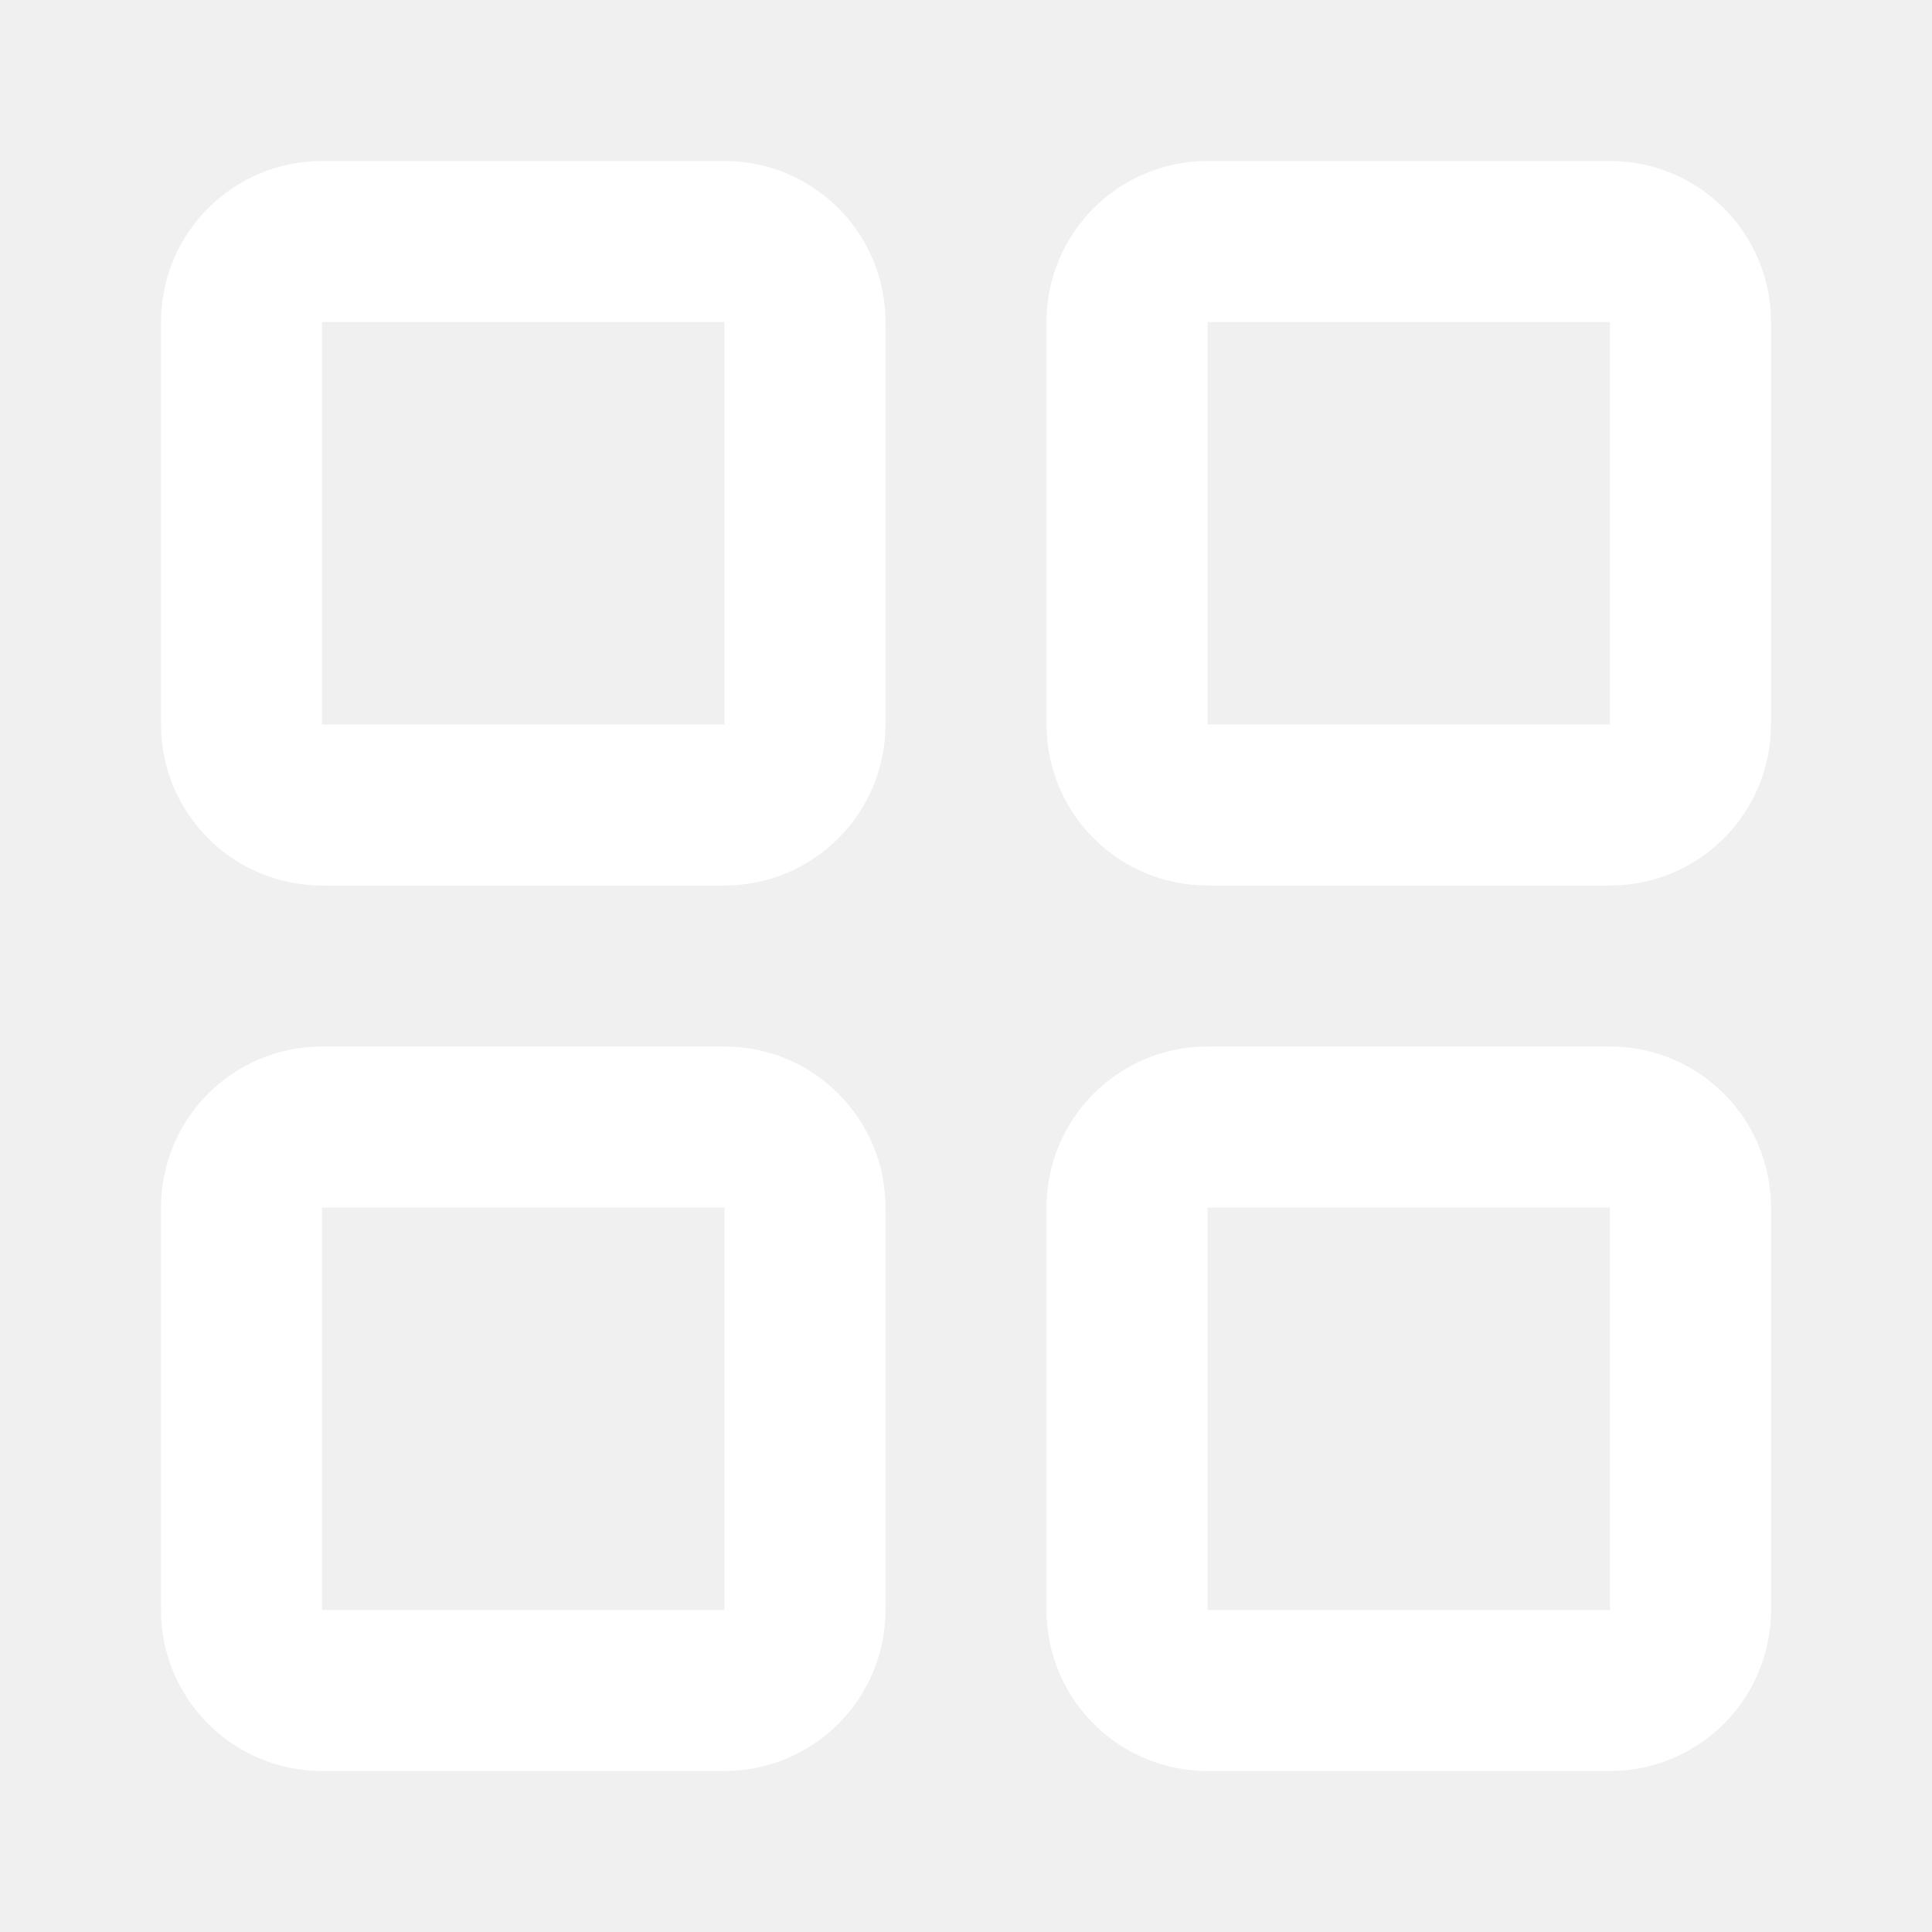
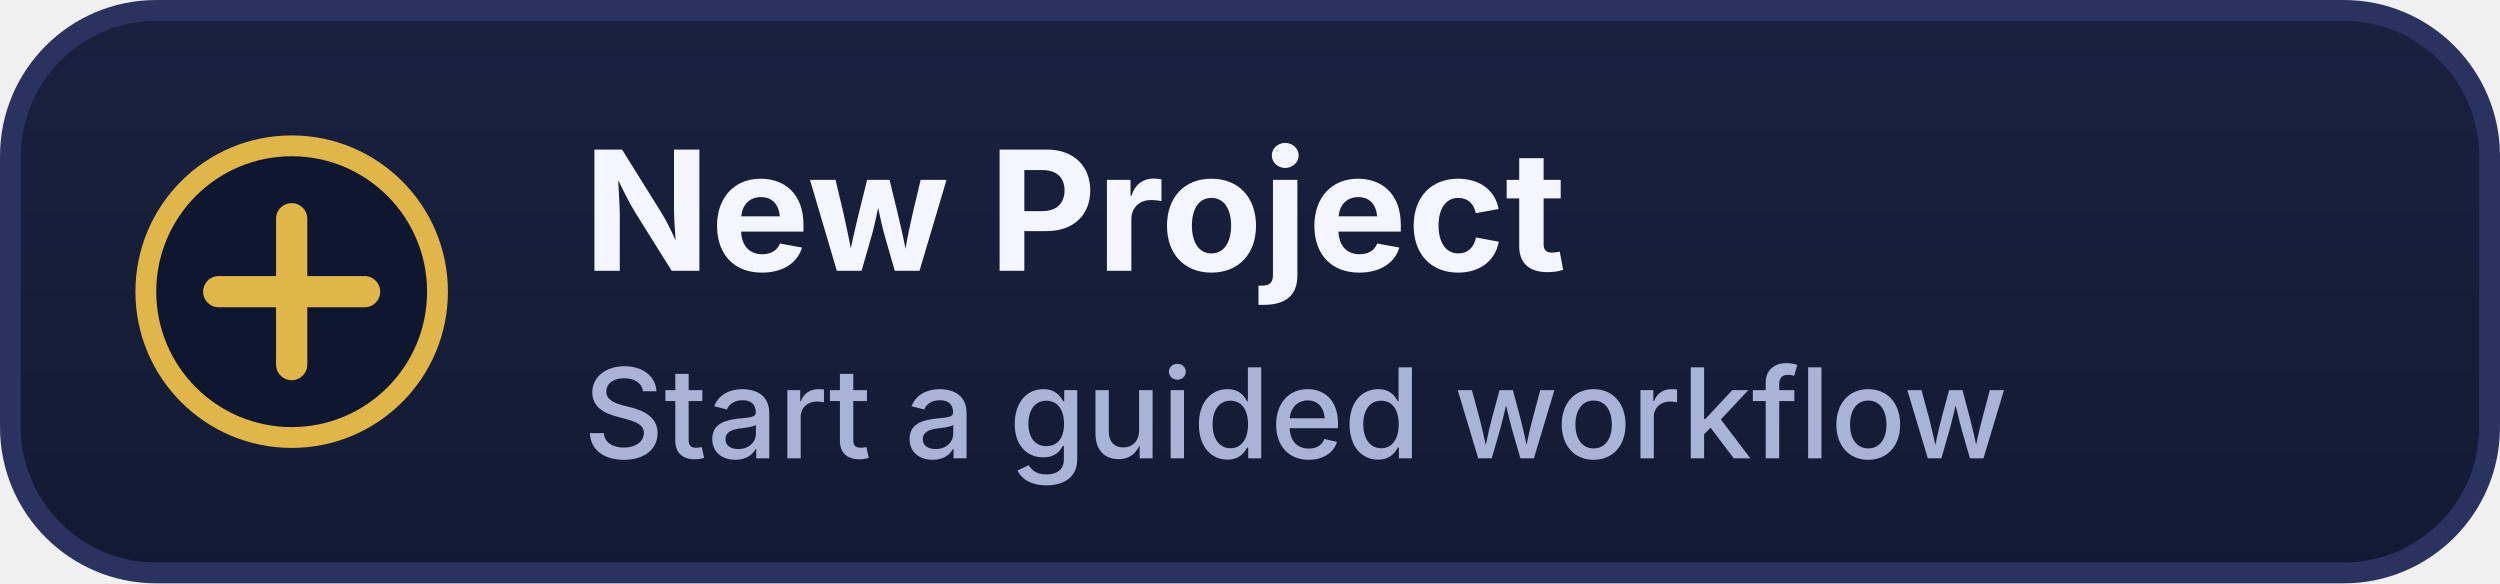
- <svg xmlns="http://www.w3.org/2000/svg" viewBox="0 0 24 24" fill="none" stroke="#ffffff" stroke-width="2" stroke-linecap="round" stroke-linejoin="round">
-   <rect x="3" y="3" width="7" height="7" rx="1" />
-   <rect x="14" y="3" width="7" height="7" rx="1" />
-   <rect x="3" y="14" width="7" height="7" rx="1" />
-   <rect x="14" y="14" width="7" height="7" rx="1" />
+ <svg xmlns="http://www.w3.org/2000/svg" width="240" height="56" viewBox="0 0 240 56">
+   <defs>
+     <linearGradient id="bg" x1="0" y1="0" x2="0" y2="1">
+       <stop offset="0" stop-color="#1A2140" />
+       <stop offset="1" stop-color="#121A33" />
+     </linearGradient>
+   </defs>
+   <rect x="1" y="1" width="238" height="54" rx="14" fill="url(#bg)" stroke="#2A335F" stroke-width="2" />
+   <circle cx="28" cy="28" r="14" fill="#0E1630" stroke="#E0B54A" stroke-width="2" />
+   <path d="M28 21v14M21 28h14" stroke="#E0B54A" stroke-width="3" stroke-linecap="round" />
+   <text x="56" y="26" fill="#F3F6FF" font-family="Inter, Segoe UI, Arial" font-size="16" font-weight="700">
+     New Project
+   </text>
+   <text x="56" y="44" fill="#A9B3D6" font-family="Inter, Segoe UI, Arial" font-size="12" font-weight="500">
+     Start a guided workflow
+   </text>
</svg>
